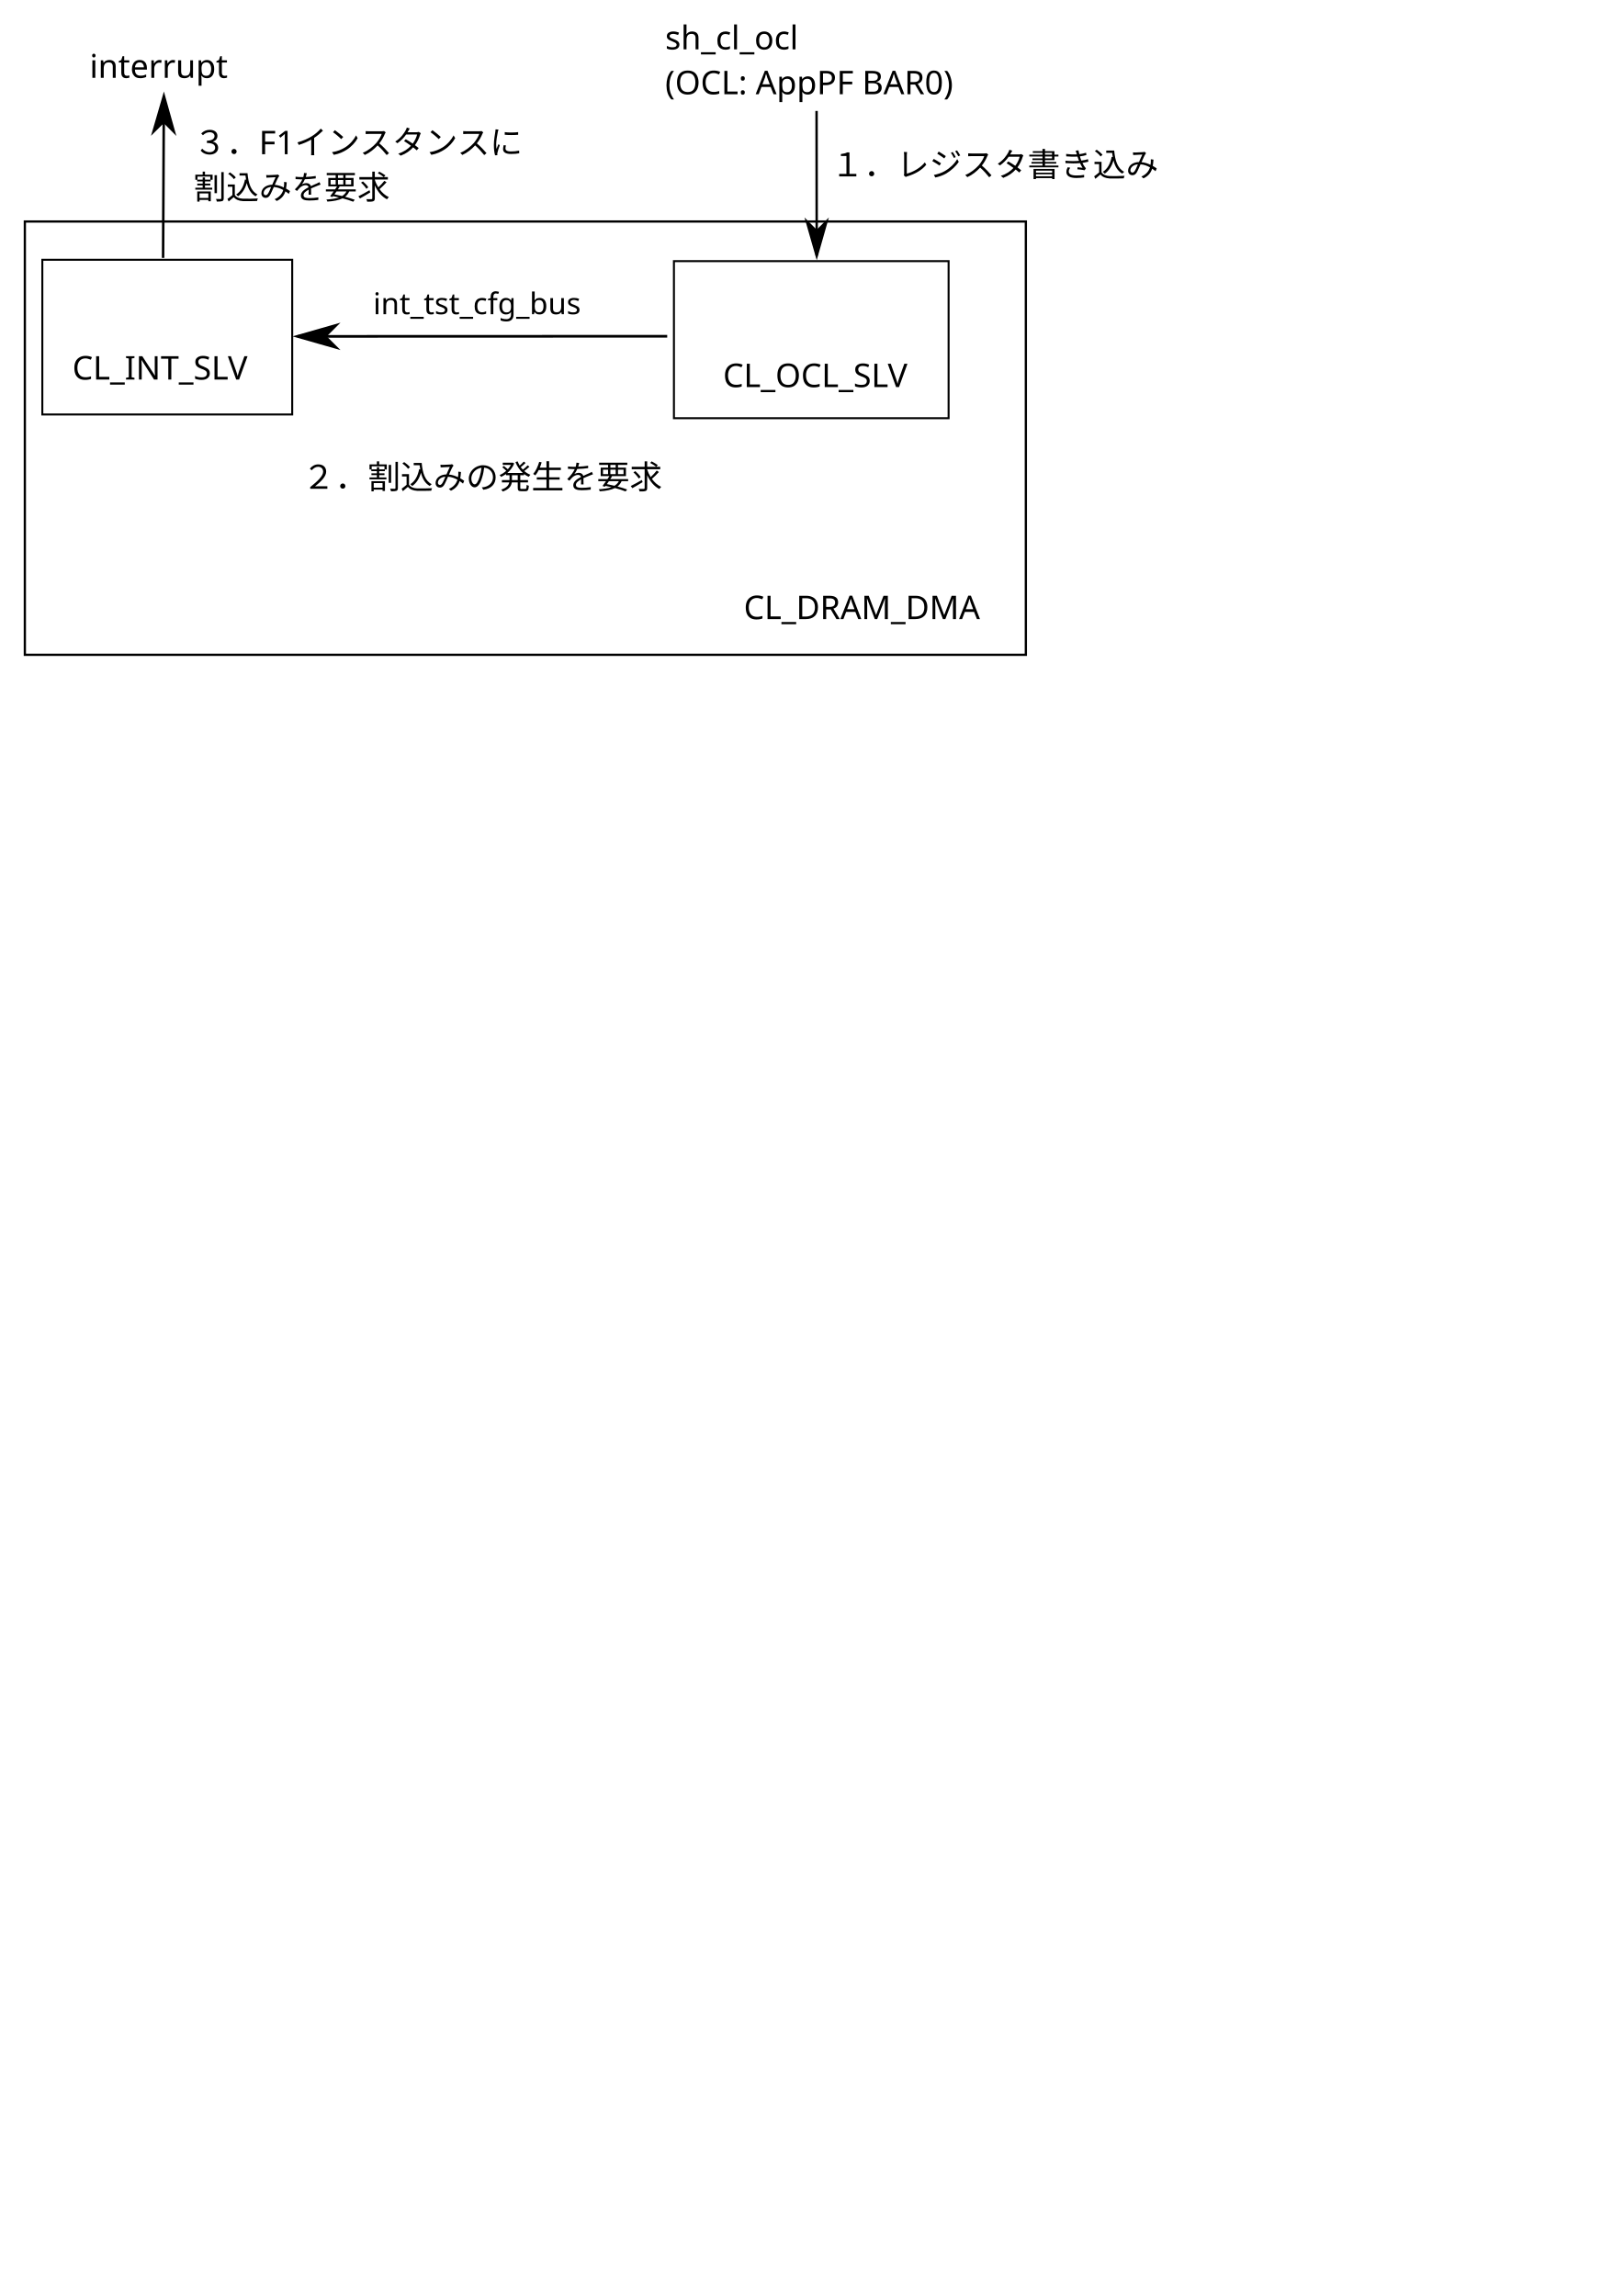
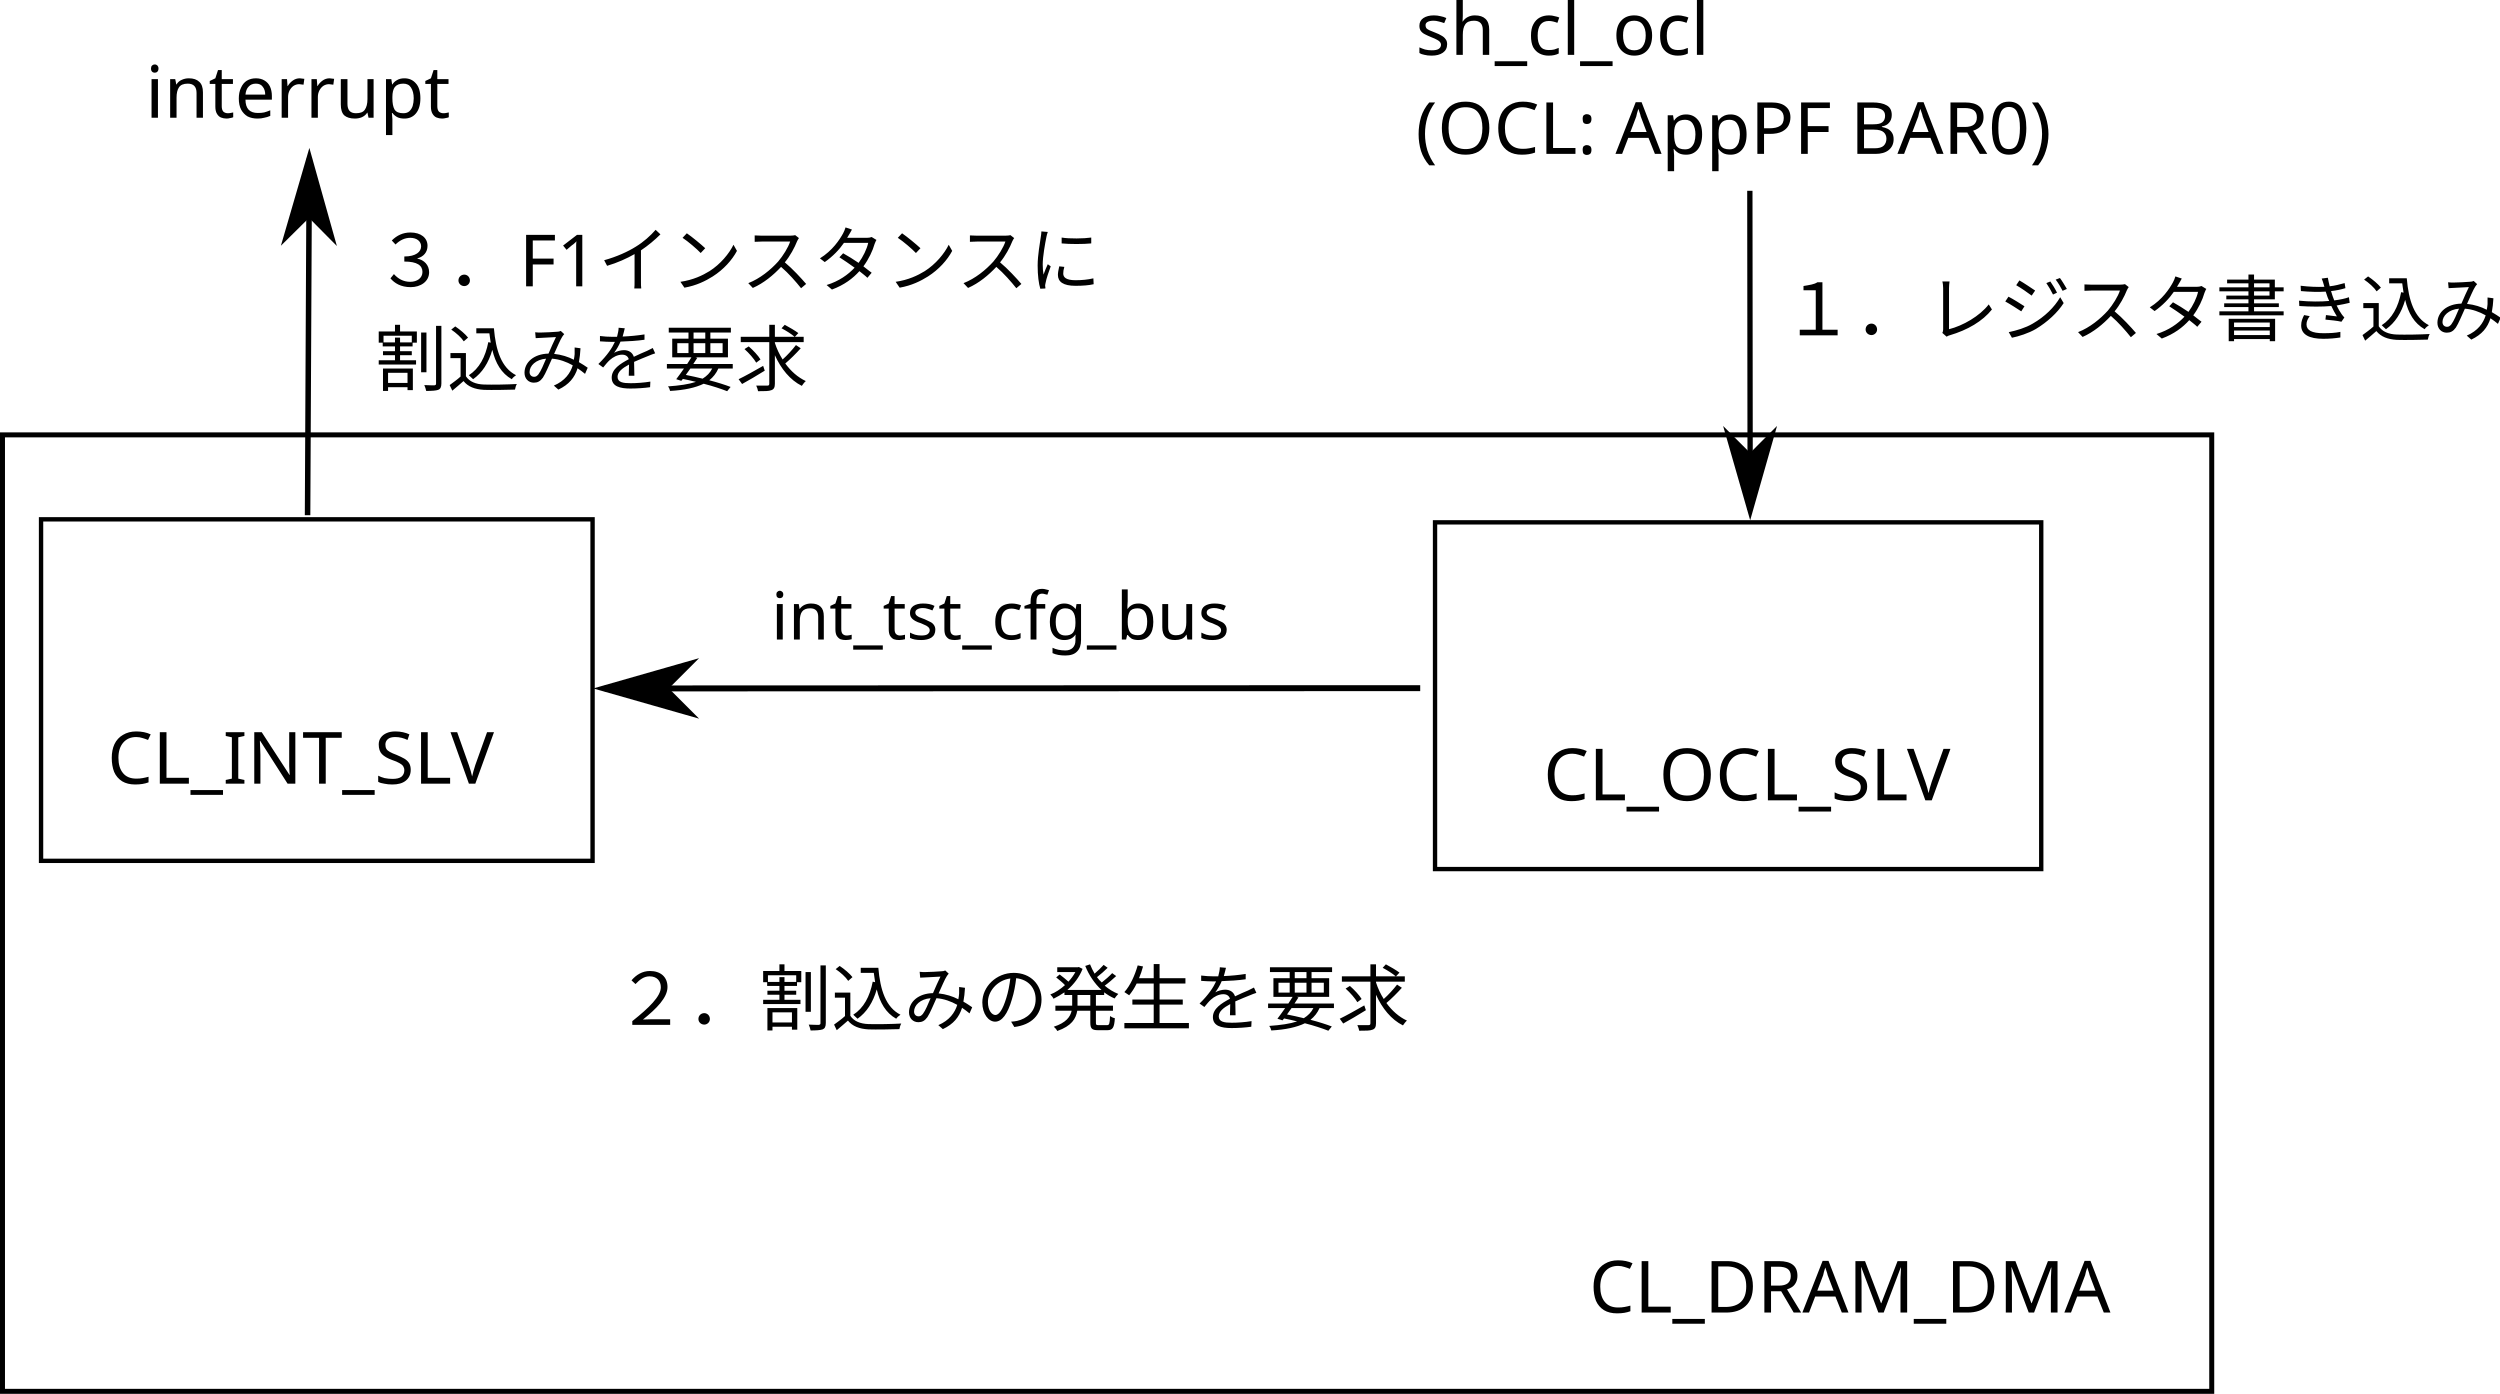
- <svg xmlns="http://www.w3.org/2000/svg" width="210mm" height="297mm" viewBox="0 0 210 297" version="1.1" id="svg8">
+ <svg xmlns="http://www.w3.org/2000/svg" width="146.501mm" height="81.679mm" viewBox="0 0 146.501 81.679" version="1.1" id="svg8">
  <defs id="defs2">
-     <marker style="overflow:visible;" id="marker1225" refX="0.0" refY="0.0" orient="auto">
-       <path transform="scale(0.8) rotate(180) translate(12.5,0)" style="fill-rule:evenodd;stroke:#000000;stroke-width:1pt;stroke-opacity:1;fill:#000000;fill-opacity:1" d="M 0.0,0.0 L 5.0,-5.0 L -12.5,0.0 L 5.0,5.0 L 0.0,0.0 z " id="path1223" />
+     <marker style="overflow:visible" id="marker1225" refX="0" refY="0" orient="auto">
+       <path transform="matrix(-0.8,0,0,-0.8,-10,0)" style="fill:#000000;fill-opacity:1;fill-rule:evenodd;stroke:#000000;stroke-width:1pt;stroke-opacity:1" d="M 0,0 5,-5 -12.5,0 5,5 Z" id="path1223" />
    </marker>
-     <marker style="overflow:visible;" id="marker1189" refX="0.0" refY="0.0" orient="auto">
-       <path transform="scale(0.8) rotate(180) translate(12.5,0)" style="fill-rule:evenodd;stroke:#000000;stroke-width:1pt;stroke-opacity:1;fill:#000000;fill-opacity:1" d="M 0.0,0.0 L 5.0,-5.0 L -12.5,0.0 L 5.0,5.0 L 0.0,0.0 z " id="path1187" />
+     <marker style="overflow:visible" id="marker1189" refX="0" refY="0" orient="auto">
+       <path transform="matrix(-0.8,0,0,-0.8,-10,0)" style="fill:#000000;fill-opacity:1;fill-rule:evenodd;stroke:#000000;stroke-width:1pt;stroke-opacity:1" d="M 0,0 5,-5 -12.5,0 5,5 Z" id="path1187" />
    </marker>
-     <marker style="overflow:visible;" id="Arrow1Lend" refX="0.0" refY="0.0" orient="auto">
-       <path transform="scale(0.8) rotate(180) translate(12.5,0)" style="fill-rule:evenodd;stroke:#000000;stroke-width:1pt;stroke-opacity:1;fill:#000000;fill-opacity:1" d="M 0.0,0.0 L 5.0,-5.0 L -12.5,0.0 L 5.0,5.0 L 0.0,0.0 z " id="path866" />
+     <marker style="overflow:visible" id="Arrow1Lend" refX="0" refY="0" orient="auto">
+       <path transform="matrix(-0.8,0,0,-0.8,-10,0)" style="fill:#000000;fill-opacity:1;fill-rule:evenodd;stroke:#000000;stroke-width:1pt;stroke-opacity:1" d="M 0,0 5,-5 -12.5,0 5,5 Z" id="path866" />
    </marker>
-     <marker style="overflow:visible" id="Arrow1Lstart" refX="0.0" refY="0.0" orient="auto">
-       <path transform="scale(0.8) translate(12.5,0)" style="fill-rule:evenodd;stroke:#000000;stroke-width:1pt;stroke-opacity:1;fill:#000000;fill-opacity:1" d="M 0.0,0.0 L 5.0,-5.0 L -12.5,0.0 L 5.0,5.0 L 0.0,0.0 z " id="path863" />
+     <marker style="overflow:visible" id="Arrow1Lstart" refX="0" refY="0" orient="auto">
+       <path transform="matrix(0.8,0,0,0.8,10,0)" style="fill:#000000;fill-opacity:1;fill-rule:evenodd;stroke:#000000;stroke-width:1pt;stroke-opacity:1" d="M 0,0 5,-5 -12.5,0 5,5 Z" id="path863" />
    </marker>
  </defs>
-   <g id="layer1">
+   <g id="layer1" transform="translate(-3.068304,-3.169138)">
    <rect style="fill:none;stroke:#000000;stroke-width:0.292;stroke-opacity:1" id="rect833" width="129.463" height="56.049" x="3.214" y="28.653" />
    <text xml:space="preserve" style="font-style:normal;font-weight:normal;font-size:10.583px;line-height:1.25;font-family:sans-serif;fill:#000000;fill-opacity:1;stroke:none;stroke-width:0.265" x="81.19" y="25.645" id="text837">
      <tspan id="tspan835" x="81.19" y="25.645" style="stroke-width:0.265" />
    </text>
    <text xml:space="preserve" style="font-style:normal;font-weight:normal;font-size:4.233px;line-height:1.25;font-family:sans-serif;fill:#000000;fill-opacity:1;stroke:none;stroke-width:0.265" x="96.187" y="80.085" id="text841">
      <tspan id="tspan839" x="96.187" y="80.085" style="font-size:4.233px;stroke-width:0.265">CL_DRAM_DMA</tspan>
    </text>
    <text xml:space="preserve" style="font-style:normal;font-weight:normal;font-size:4.233px;line-height:1.25;font-family:sans-serif;fill:#000000;fill-opacity:1;stroke:none;stroke-width:0.265" x="86.029" y="6.385" id="text845">
      <tspan id="tspan843" x="86.029" y="6.385" style="font-size:4.233px;stroke-width:0.265">sh_cl_ocl</tspan>
      <tspan x="86.029" y="12.186" style="font-size:4.233px;stroke-width:0.265" id="tspan847">(OCL: AppPF BAR0)</tspan>
    </text>
    <rect style="fill:none;stroke:#000000;stroke-width:0.255;stroke-opacity:1" id="rect849" width="35.524" height="20.318" x="87.162" y="33.779" />
    <text xml:space="preserve" style="font-style:normal;font-weight:normal;font-size:4.233px;line-height:1.25;font-family:sans-serif;fill:#000000;fill-opacity:1;stroke:none;stroke-width:0.265" x="93.503" y="50.072" id="text853">
      <tspan id="tspan851" x="93.503" y="50.072" style="font-size:4.233px;stroke-width:0.265">CL_OCL_SLV</tspan>
    </text>
    <rect style="fill:none;stroke:#000000;stroke-width:0.256;stroke-opacity:1" id="rect855" width="32.319" height="20.013" x="5.474" y="33.602" />
    <text xml:space="preserve" style="font-style:normal;font-weight:normal;font-size:4.233px;line-height:1.25;font-family:sans-serif;fill:#000000;fill-opacity:1;stroke:none;stroke-width:0.265" x="9.353" y="49.093" id="text859">
      <tspan id="tspan857" x="9.353" y="49.093" style="font-size:4.233px;stroke-width:0.265">CL_INT_SLV</tspan>
    </text>
    <path style="fill:none;stroke:#000000;stroke-width:0.349;stroke-linecap:butt;stroke-linejoin:miter;stroke-miterlimit:4;stroke-dasharray:none;stroke-opacity:1;marker-end:url(#Arrow1Lend)" d="m 86.293,43.495 -47.783,0.017" id="path861" />
    <text xml:space="preserve" style="font-style:normal;font-weight:normal;font-size:3.881px;line-height:1.25;font-family:sans-serif;fill:#000000;fill-opacity:1;stroke:none;stroke-width:0.265" x="48.267" y="40.646" id="text1161">
      <tspan id="tspan1159" x="48.267" y="40.646" style="font-size:3.881px;stroke-width:0.265">int_tst_cfg_bus</tspan>
    </text>
    <text xml:space="preserve" style="font-size:4.233px;line-height:1.25;font-family:sans-serif;-inkscape-font-specification:'sans-serif, Normal';stroke-width:0.265" x="11.589" y="10.071" id="text1183">
      <tspan id="tspan1181" x="11.589" y="10.071" style="stroke-width:0.265">interrupt</tspan>
    </text>
    <path style="fill:none;stroke:#000000;stroke-width:0.323px;stroke-linecap:butt;stroke-linejoin:miter;stroke-opacity:1;marker-end:url(#marker1189)" d="M 21.092,33.361 21.194,12.464" id="path1185" />
    <path style="fill:none;stroke:#000000;stroke-width:0.311px;stroke-linecap:butt;stroke-linejoin:miter;stroke-opacity:1;marker-end:url(#marker1225)" d="m 105.61,14.35 0.019,18.704" id="path1221" />
    <text xml:space="preserve" style="font-size:4.233px;line-height:1.25;font-family:sans-serif;-inkscape-font-specification:'sans-serif, Normal';stroke-width:0.265" x="107.49" y="22.821" id="text1271">
      <tspan id="tspan1269" x="107.49" y="22.821" style="stroke-width:0.265">１．レジスタ書き込み</tspan>
    </text>
    <text xml:space="preserve" style="font-size:4.233px;line-height:1.25;font-family:sans-serif;-inkscape-font-specification:'sans-serif, Normal';stroke-width:0.265" x="39.089" y="63.229" id="text1275">
      <tspan id="tspan1273" x="39.089" y="63.229" style="stroke-width:0.265">２．割込みの発生を要求</tspan>
    </text>
    <text xml:space="preserve" style="font-size:4.233px;line-height:1.25;font-family:sans-serif;-inkscape-font-specification:'sans-serif, Normal';stroke-width:0.265" x="25.028" y="19.951" id="text1279">
      <tspan id="tspan1277" x="25.028" y="19.951" style="stroke-width:0.265">３．F1インスタンスに</tspan>
      <tspan x="25.028" y="25.751" style="stroke-width:0.265" id="tspan1329">割込みを要求</tspan>
    </text>
  </g>
</svg>
